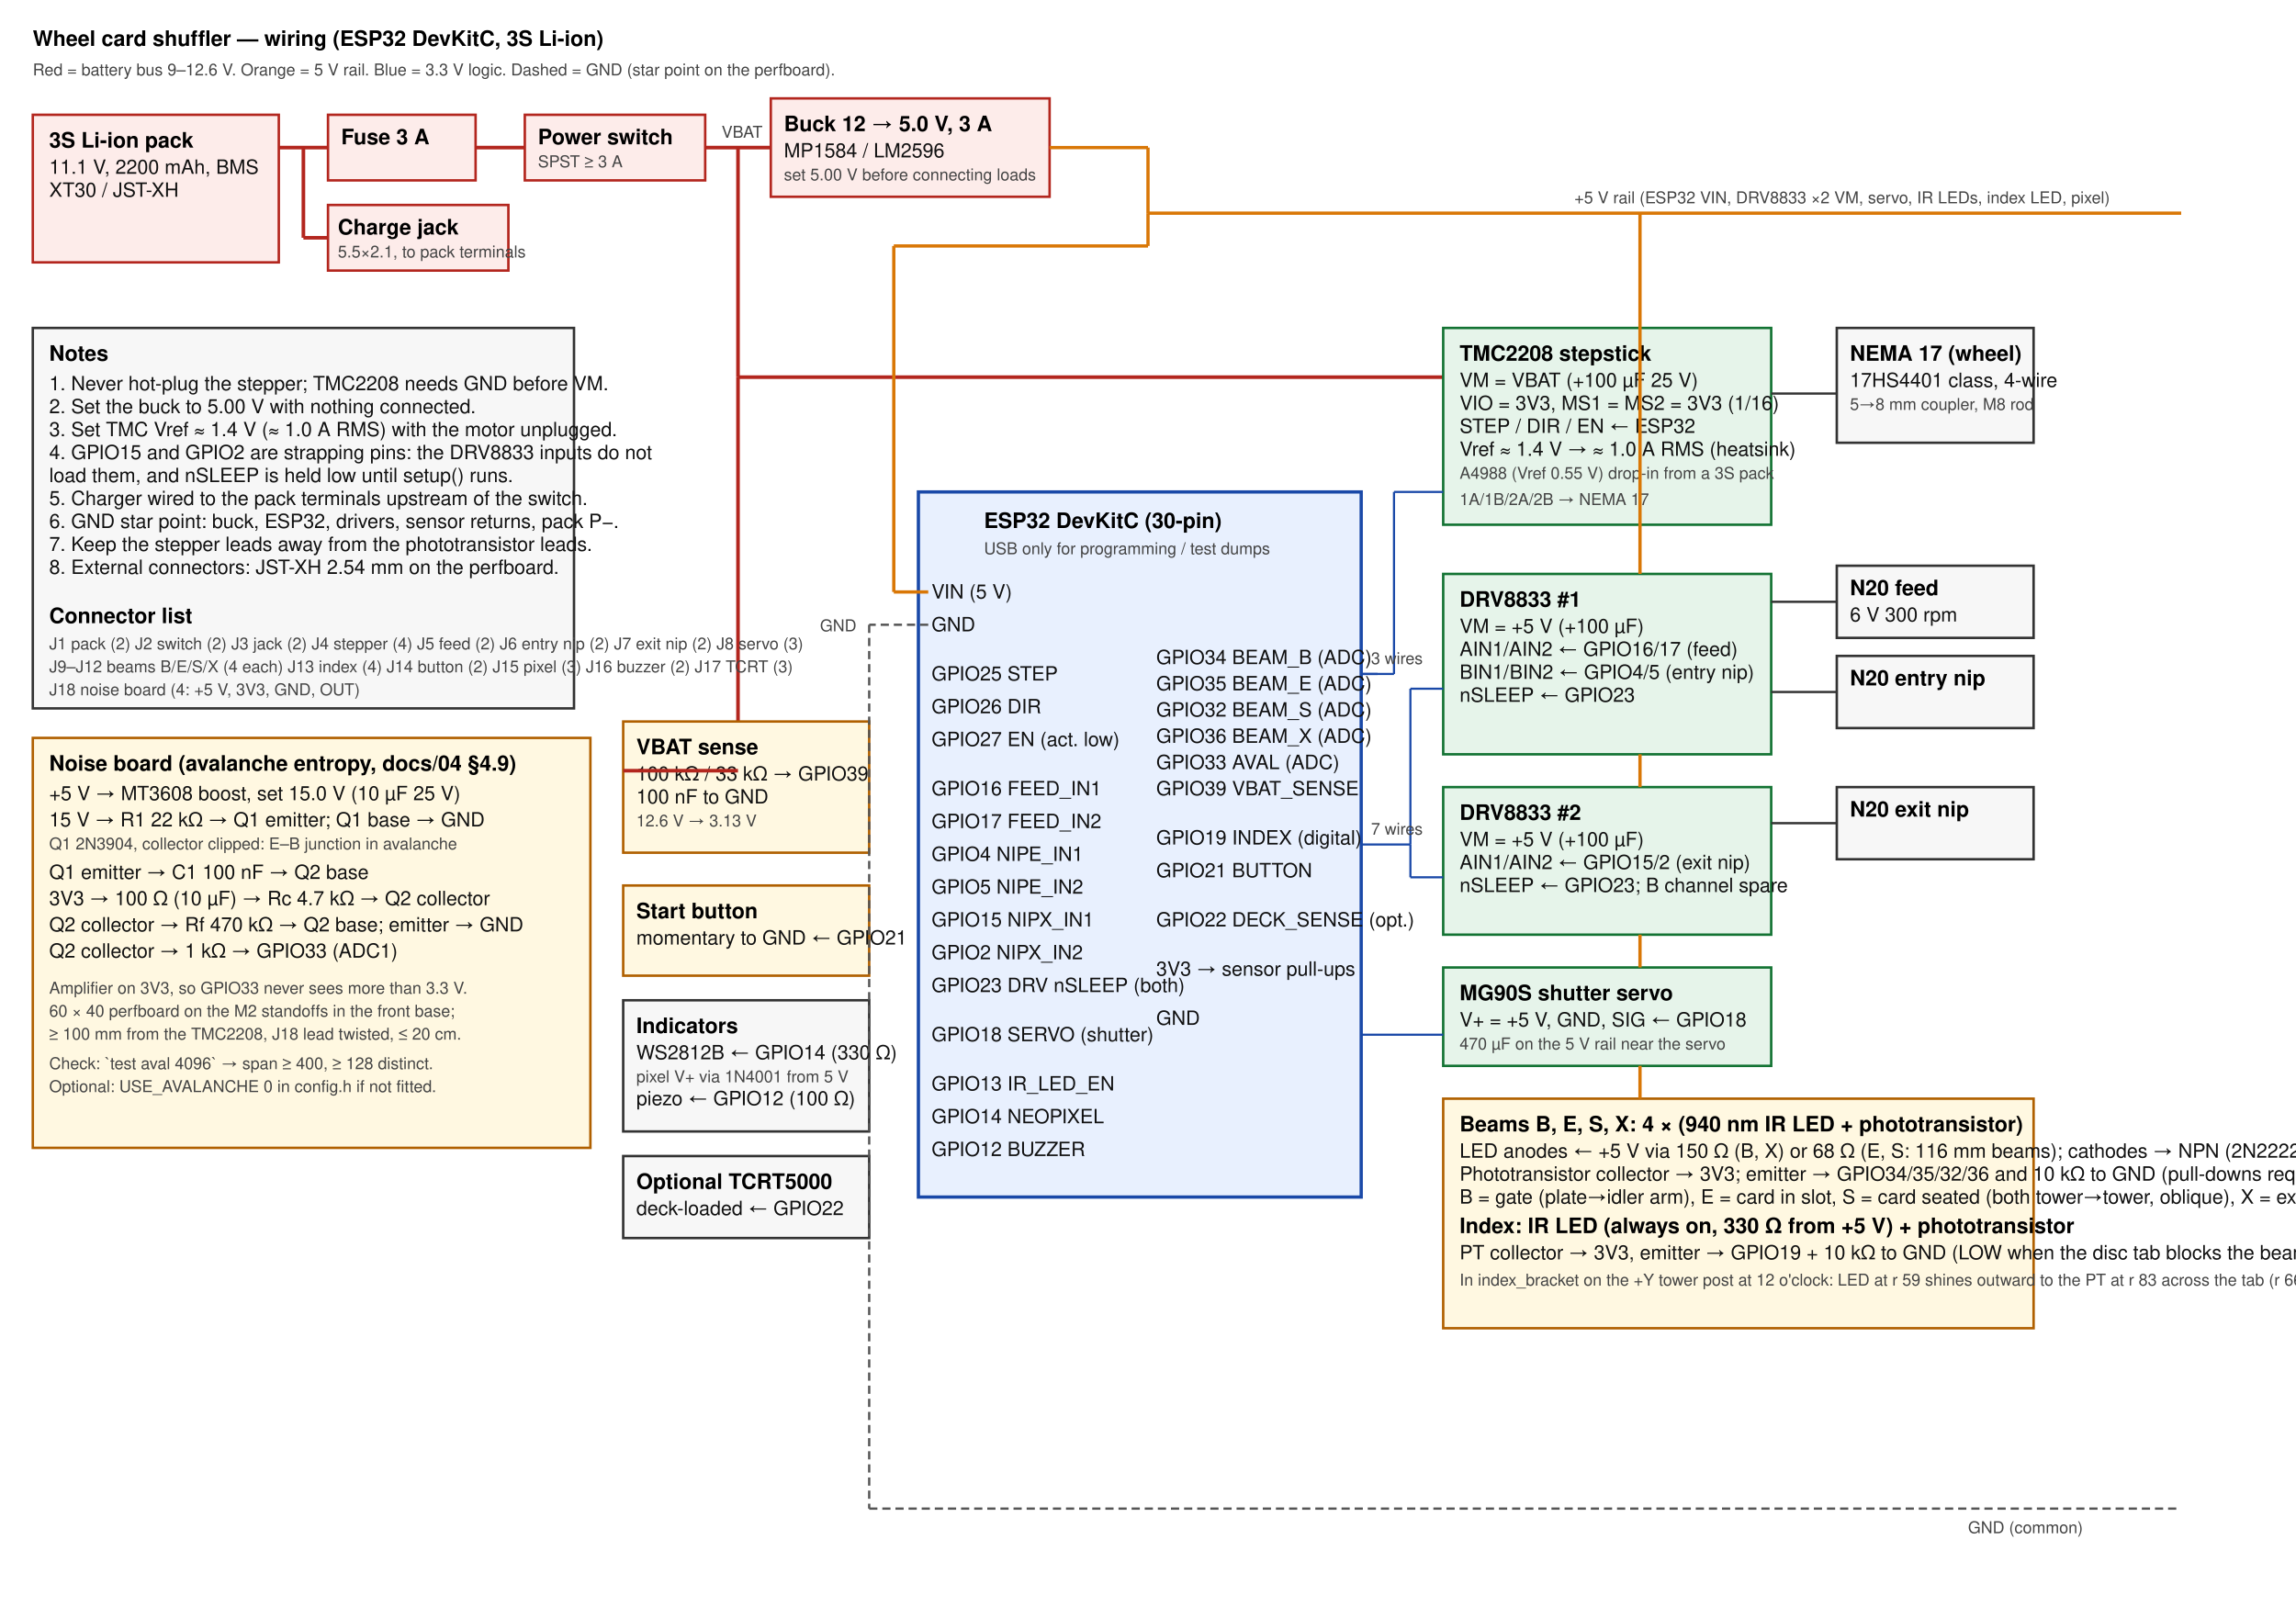
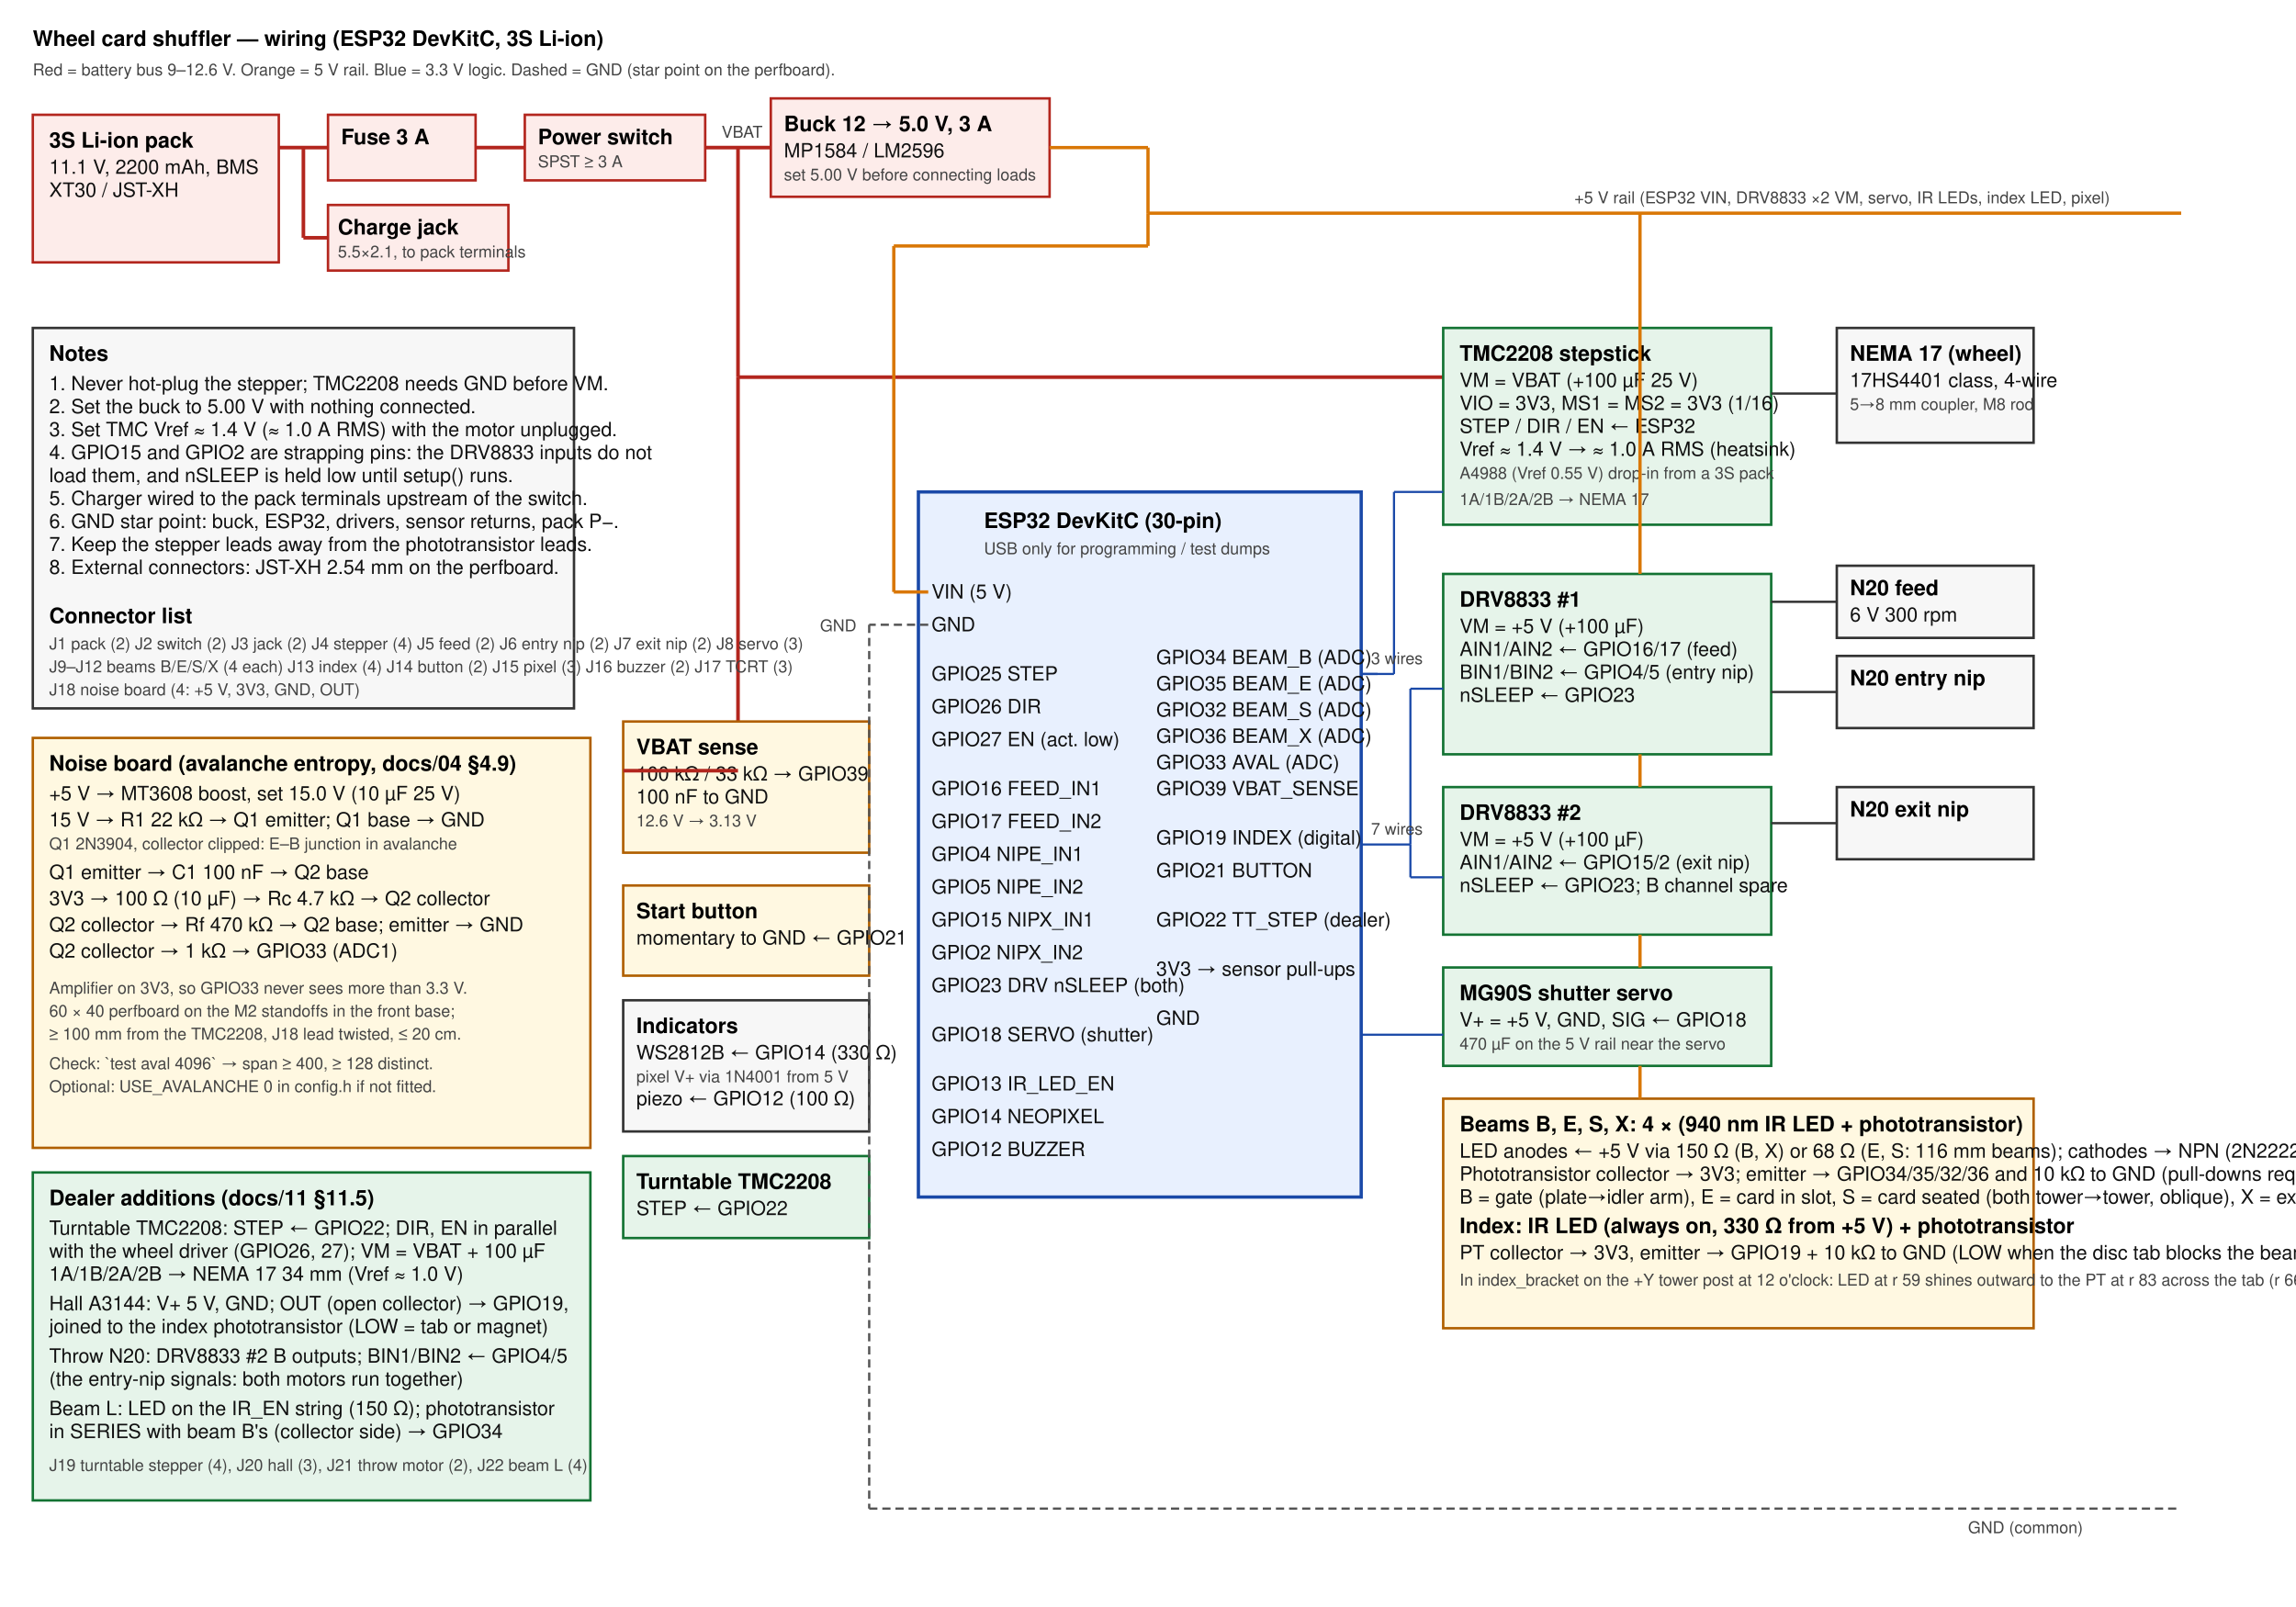
<svg xmlns="http://www.w3.org/2000/svg" width="1400" height="980" viewBox="0 0 1400 980" font-family="Helvetica, Arial, sans-serif" font-size="12">
  <style>
    .box { fill:#f7f7f7; stroke:#333; stroke-width:1.5; } .mcu { fill:#e8f0fe; stroke:#1a49a8; stroke-width:2; }
    .pwr { fill:#fdecea; stroke:#b3261e; stroke-width:1.5; } .drv { fill:#e6f4ea; stroke:#137333; stroke-width:1.5; } .sen { fill:#fff8e1; stroke:#b06000; stroke-width:1.5; }
    .t { fill:#111; } .h { font-weight:bold; font-size:13px; } .small { font-size:10px; fill:#444; }
    .vbat { stroke:#b3261e; stroke-width:2.2; fill:none; } .v5 { stroke:#d97706; stroke-width:2; fill:none; } .sig { stroke:#1a49a8; stroke-width:1.3; fill:none; } .gnd { stroke:#555; stroke-width:1.4; fill:none; stroke-dasharray:5,3; } .net { stroke:#333; stroke-width:1.4; fill:none; }
  </style>
  <text x="20" y="28" class="h" font-size="18">Wheel card shuffler — wiring (ESP32 DevKitC, 3S Li-ion)</text>
  <text x="20" y="46" class="small">Red = battery bus 9–12.6 V. Orange = 5 V rail. Blue = 3.3 V logic. Dashed = GND (star point on the perfboard).</text>
  <rect x="20" y="70" width="150" height="90" class="pwr" />
  <text x="30" y="90" class="h">3S Li-ion pack</text>
  <text x="30" y="106" class="t">11.1 V, 2200 mAh, BMS</text>
  <text x="30" y="120" class="t">XT30 / JST-XH</text>
  <rect x="200" y="70" width="90" height="40" class="pwr" />
  <text x="208" y="88" class="h">Fuse 3 A</text>
  <rect x="320" y="70" width="110" height="40" class="pwr" />
  <text x="328" y="88" class="h">Power switch</text>
  <text x="328" y="102" class="small">SPST ≥ 3 A</text>
  <rect x="200" y="125" width="110" height="40" class="pwr" />
  <text x="206" y="143" class="h">Charge jack</text>
  <text x="206" y="157" class="small">5.5×2.1, to pack terminals</text>
  <rect x="470" y="60" width="170" height="60" class="pwr" />
  <text x="478" y="80" class="h">Buck 12 → 5.0 V, 3 A</text>
  <text x="478" y="96" class="t">MP1584 / LM2596</text>
  <text x="478" y="110" class="small">set 5.00 V before connecting loads</text>
  <line x1="170" y1="90" x2="200" y2="90" class="vbat" />
  <line x1="290" y1="90" x2="320" y2="90" class="vbat" />
  <line x1="430" y1="90" x2="470" y2="90" class="vbat" />
  <text x="440" y="84" class="small">VBAT</text>
  <line x1="185" y1="145" x2="200" y2="145" class="vbat" />
  <line x1="185" y1="145" x2="185" y2="90" class="vbat" />
  <line x1="450" y1="90" x2="450" y2="230" class="vbat" />
  <line x1="450" y1="230" x2="880" y2="230" class="vbat" />
  <line x1="450" y1="230" x2="450" y2="470" class="vbat" />
  <line x1="640" y1="90" x2="700" y2="90" class="v5" />
  <line x1="700" y1="90" x2="700" y2="130" class="v5" />
  <line x1="700" y1="130" x2="1330" y2="130" class="v5" />
  <text x="960" y="124" class="small">+5 V rail (ESP32 VIN, DRV8833 ×2 VM, servo, IR LEDs, index LED, pixel)</text>
  <rect x="560" y="300" width="270" height="430" class="mcu" />
  <text x="600" y="322" class="h" font-size="15">ESP32 DevKitC (30-pin)</text>
  <text x="600" y="338" class="small">USB only for programming / test dumps</text>
  <g class="t">
    <text x="568" y="365">VIN (5 V)</text>
    <text x="568" y="385">GND</text>
    <text x="568" y="415">GPIO25  STEP</text>
    <text x="568" y="435">GPIO26  DIR</text>
    <text x="568" y="455">GPIO27  EN (act. low)</text>
    <text x="568" y="485">GPIO16  FEED_IN1</text>
    <text x="568" y="505">GPIO17  FEED_IN2</text>
    <text x="568" y="525">GPIO4   NIPE_IN1</text>
    <text x="568" y="545">GPIO5   NIPE_IN2</text>
    <text x="568" y="565">GPIO15  NIPX_IN1</text>
    <text x="568" y="585">GPIO2   NIPX_IN2</text>
    <text x="568" y="605">GPIO23  DRV nSLEEP (both)</text>
    <text x="568" y="635">GPIO18  SERVO (shutter)</text>
    <text x="568" y="665">GPIO13  IR_LED_EN</text>
    <text x="568" y="685">GPIO14  NEOPIXEL</text>
    <text x="568" y="705">GPIO12  BUZZER</text>
  </g>
  <g class="t">
    <text x="705" y="405">GPIO34  BEAM_B (ADC)</text>
    <text x="705" y="421">GPIO35  BEAM_E (ADC)</text>
    <text x="705" y="437">GPIO32  BEAM_S (ADC)</text>
    <text x="705" y="453">GPIO36  BEAM_X (ADC)</text>
    <text x="705" y="469">GPIO33  AVAL (ADC)</text>
    <text x="705" y="485">GPIO39  VBAT_SENSE</text>
    <text x="705" y="515">GPIO19  INDEX (digital)</text>
    <text x="705" y="535">GPIO21  BUTTON</text>
-     <text x="705" y="565">GPIO22  DECK_SENSE (opt.)</text>
+     <text x="705" y="565">GPIO22  TT_STEP (dealer)</text>
    <text x="705" y="595">3V3 → sensor pull-ups</text>
    <text x="705" y="625">GND</text>
  </g>
  <line x1="700" y1="130" x2="700" y2="150" class="v5" />
  <line x1="700" y1="150" x2="545" y2="150" class="v5" />
  <line x1="545" y1="150" x2="545" y2="361" class="v5" />
  <line x1="545" y1="361" x2="566" y2="361" class="v5" />
  <line x1="566" y1="381" x2="530" y2="381" class="gnd" />
  <text x="500" y="385" class="small">GND</text>
  <rect x="880" y="200" width="200" height="120" class="drv" />
  <text x="890" y="220" class="h">TMC2208 stepstick</text>
  <text x="890" y="236" class="t">VM = VBAT (+100 µF 25 V)</text>
  <text x="890" y="250" class="t">VIO = 3V3, MS1 = MS2 = 3V3 (1/16)</text>
  <text x="890" y="264" class="t">STEP / DIR / EN ← ESP32</text>
  <text x="890" y="278" class="t">Vref ≈ 1.4 V → ≈ 1.0 A RMS (heatsink)</text>
  <text x="890" y="292" class="small">A4988 (Vref 0.55 V) drop-in from a 3S pack</text>
  <text x="890" y="308" class="small">1A/1B/2A/2B → NEMA 17</text>
  <line x1="830" y1="411" x2="850" y2="411" class="sig" />
  <line x1="850" y1="411" x2="850" y2="300" class="sig" />
  <line x1="850" y1="300" x2="880" y2="300" class="sig" />
  <text x="836" y="405" class="small">3 wires</text>
  <rect x="1120" y="200" width="120" height="70" class="box" />
  <text x="1128" y="220" class="h">NEMA 17 (wheel)</text>
  <text x="1128" y="236" class="t">17HS4401 class, 4-wire</text>
  <text x="1128" y="250" class="small">5→8 mm coupler, M8 rod</text>
  <line x1="1080" y1="240" x2="1120" y2="240" class="net" />
  <rect x="880" y="350" width="200" height="110" class="drv" />
  <text x="890" y="370" class="h">DRV8833 #1</text>
  <text x="890" y="386" class="t">VM = +5 V (+100 µF)</text>
  <text x="890" y="400" class="t">AIN1/AIN2 ← GPIO16/17 (feed)</text>
  <text x="890" y="414" class="t">BIN1/BIN2 ← GPIO4/5 (entry nip)</text>
  <text x="890" y="428" class="t">nSLEEP ← GPIO23</text>
  <rect x="880" y="480" width="200" height="90" class="drv" />
  <text x="890" y="500" class="h">DRV8833 #2</text>
  <text x="890" y="516" class="t">VM = +5 V (+100 µF)</text>
  <text x="890" y="530" class="t">AIN1/AIN2 ← GPIO15/2 (exit nip)</text>
  <text x="890" y="544" class="t">nSLEEP ← GPIO23; B channel spare</text>
  <line x1="1000" y1="130" x2="1000" y2="350" class="v5" />
  <line x1="1000" y1="460" x2="1000" y2="480" class="v5" />
  <line x1="830" y1="515" x2="860" y2="515" class="sig" />
  <line x1="860" y1="515" x2="860" y2="420" class="sig" />
  <line x1="860" y1="420" x2="880" y2="420" class="sig" />
  <line x1="860" y1="515" x2="860" y2="535" class="sig" />
  <line x1="860" y1="535" x2="880" y2="535" class="sig" />
  <text x="836" y="509" class="small">7 wires</text>
  <rect x="1120" y="345" width="120" height="44" class="box" />
  <text x="1128" y="363" class="h">N20 feed</text>
  <text x="1128" y="379" class="t">6 V 300 rpm</text>
  <rect x="1120" y="400" width="120" height="44" class="box" />
  <text x="1128" y="418" class="h">N20 entry nip</text>
  <rect x="1120" y="480" width="120" height="44" class="box" />
  <text x="1128" y="498" class="h">N20 exit nip</text>
  <line x1="1080" y1="367" x2="1120" y2="367" class="net" />
  <line x1="1080" y1="422" x2="1120" y2="422" class="net" />
  <line x1="1080" y1="502" x2="1120" y2="502" class="net" />
  <rect x="880" y="590" width="200" height="60" class="drv" />
  <text x="890" y="610" class="h">MG90S shutter servo</text>
  <text x="890" y="626" class="t">V+ = +5 V, GND, SIG ← GPIO18</text>
  <text x="890" y="640" class="small">470 µF on the 5 V rail near the servo</text>
  <line x1="1000" y1="570" x2="1000" y2="590" class="v5" />
  <line x1="830" y1="631" x2="880" y2="631" class="sig" />
  <rect x="880" y="670" width="360" height="140" class="sen" />
  <text x="890" y="690" class="h">Beams B, E, S, X: 4 × (940 nm IR LED + phototransistor)</text>
  <text x="890" y="706" class="t">LED anodes ← +5 V via 150 Ω (B, X) or 68 Ω (E, S: 116 mm beams); cathodes → NPN (2N2222), base ← GPIO13 via 470 Ω</text>
  <text x="890" y="720" class="t">Phototransistor collector → 3V3; emitter → GPIO34/35/32/36 and 10 kΩ to GND (pull-downs required)</text>
  <text x="890" y="734" class="t">B = gate (plate→idler arm), E = card in slot, S = card seated (both tower→tower, oblique), X = exit (chute→arm)</text>
  <text x="890" y="752" class="h">Index: IR LED (always on, 330 Ω from +5 V) + phototransistor</text>
  <text x="890" y="768" class="t">PT collector → 3V3, emitter → GPIO19 + 10 kΩ to GND (LOW when the disc tab blocks the beam)</text>
  <text x="890" y="784" class="small">In index_bracket on the +Y tower post at 12 o'clock: LED at r 59 shines outward to the PT at r 83 across the tab (r 66–76).</text>
  <line x1="830" y1="411" x2="840" y2="411" class="sig" />
  <line x1="1000" y1="650" x2="1000" y2="670" class="v5" />
  <rect x="380" y="440" width="150" height="80" class="sen" />
  <text x="388" y="460" class="h">VBAT sense</text>
  <text x="388" y="476" class="t">100 kΩ / 33 kΩ → GPIO39</text>
  <text x="388" y="490" class="t">100 nF to GND</text>
  <text x="388" y="504" class="small">12.6 V → 3.13 V</text>
  <line x1="450" y1="470" x2="380" y2="470" class="vbat" />
  <rect x="380" y="540" width="150" height="55" class="sen" />
  <text x="388" y="560" class="h">Start button</text>
  <text x="388" y="576" class="t">momentary to GND ← GPIO21</text>
  <rect x="380" y="610" width="150" height="80" class="box" />
  <text x="388" y="630" class="h">Indicators</text>
  <text x="388" y="646" class="t">WS2812B ← GPIO14 (330 Ω)</text>
  <text x="388" y="660" class="small">pixel V+ via 1N4001 from 5 V</text>
  <text x="388" y="674" class="t">piezo ← GPIO12 (100 Ω)</text>
-   <rect x="380" y="705" width="150" height="50" class="box" />
-   <text x="388" y="725" class="h">Optional TCRT5000</text>
-   <text x="388" y="741" class="t">deck-loaded ← GPIO22</text>
+   <rect x="380" y="705" width="150" height="50" class="drv" />
+   <text x="388" y="725" class="h">Turntable TMC2208</text>
+   <text x="388" y="741" class="t">STEP ← GPIO22</text>
  <rect x="20" y="200" width="330" height="232" class="box" />
  <text x="30" y="220" class="h">Notes</text>
  <text x="30" y="238" class="t">1. Never hot-plug the stepper; TMC2208 needs GND before VM.</text>
  <text x="30" y="252" class="t">2. Set the buck to 5.00 V with nothing connected.</text>
  <text x="30" y="266" class="t">3. Set TMC Vref ≈ 1.4 V (≈ 1.0 A RMS) with the motor unplugged.</text>
  <text x="30" y="280" class="t">4. GPIO15 and GPIO2 are strapping pins: the DRV8833 inputs do not</text>
  <text x="30" y="294" class="t">   load them, and nSLEEP is held low until setup() runs.</text>
  <text x="30" y="308" class="t">5. Charger wired to the pack terminals upstream of the switch.</text>
  <text x="30" y="322" class="t">6. GND star point: buck, ESP32, drivers, sensor returns, pack P−.</text>
  <text x="30" y="336" class="t">7. Keep the stepper leads away from the phototransistor leads.</text>
  <text x="30" y="350" class="t">8. External connectors: JST-XH 2.54 mm on the perfboard.</text>
  <text x="30" y="380" class="h">Connector list</text>
  <text x="30" y="396" class="small">J1 pack (2) J2 switch (2) J3 jack (2) J4 stepper (4) J5 feed (2) J6 entry nip (2) J7 exit nip (2) J8 servo (3)</text>
  <text x="30" y="410" class="small">J9–J12 beams B/E/S/X (4 each) J13 index (4) J14 button (2) J15 pixel (3) J16 buzzer (2) J17 TCRT (3)</text>
  <text x="30" y="424" class="small">J18 noise board (4: +5 V, 3V3, GND, OUT)</text>
  <rect x="20" y="450" width="340" height="250" class="sen" />
  <text x="30" y="470" class="h">Noise board (avalanche entropy, docs/04 §4.9)</text>
  <text x="30" y="488" class="t">+5 V → MT3608 boost, set 15.0 V (10 µF 25 V)</text>
  <text x="30" y="504" class="t">15 V → R1 22 kΩ → Q1 emitter; Q1 base → GND</text>
  <text x="30" y="518" class="small">Q1 2N3904, collector clipped: E–B junction in avalanche</text>
  <text x="30" y="536" class="t">Q1 emitter → C1 100 nF → Q2 base</text>
  <text x="30" y="552" class="t">3V3 → 100 Ω (10 µF) → Rc 4.7 kΩ → Q2 collector</text>
  <text x="30" y="568" class="t">Q2 collector → Rf 470 kΩ → Q2 base; emitter → GND</text>
  <text x="30" y="584" class="t">Q2 collector → 1 kΩ → GPIO33 (ADC1)</text>
  <text x="30" y="606" class="small">Amplifier on 3V3, so GPIO33 never sees more than 3.3 V.</text>
  <text x="30" y="620" class="small">60 × 40 perfboard on the M2 standoffs in the front base;</text>
  <text x="30" y="634" class="small">≥ 100 mm from the TMC2208, J18 lead twisted, ≤ 20 cm.</text>
  <text x="30" y="652" class="small">Check: `test aval 4096` → span ≥ 400, ≥ 128 distinct.</text>
  <text x="30" y="666" class="small">Optional: USE_AVALANCHE 0 in config.h if not fitted.</text>
+   <rect x="20" y="715" width="340" height="200" class="drv" />
+   <text x="30" y="735" class="h">Dealer additions (docs/11 §11.5)</text>
+   <text x="30" y="753" class="t">Turntable TMC2208: STEP ← GPIO22; DIR, EN in parallel</text>
+   <text x="30" y="767" class="t">   with the wheel driver (GPIO26, 27); VM = VBAT + 100 µF</text>
+   <text x="30" y="781" class="t">   1A/1B/2A/2B → NEMA 17 34 mm (Vref ≈ 1.0 V)</text>
+   <text x="30" y="799" class="t">Hall A3144: V+ 5 V, GND; OUT (open collector) → GPIO19,</text>
+   <text x="30" y="813" class="t">   joined to the index phototransistor (LOW = tab or magnet)</text>
+   <text x="30" y="831" class="t">Throw N20: DRV8833 #2 B outputs; BIN1/BIN2 ← GPIO4/5</text>
+   <text x="30" y="845" class="t">   (the entry-nip signals: both motors run together)</text>
+   <text x="30" y="863" class="t">Beam L: LED on the IR_EN string (150 Ω); phototransistor</text>
+   <text x="30" y="877" class="t">   in SERIES with beam B's (collector side) → GPIO34</text>
+   <text x="30" y="897" class="small">J19 turntable stepper (4), J20 hall (3), J21 throw motor (2), J22 beam L (4)</text>
  <line x1="530" y1="381" x2="530" y2="920" class="gnd" />
  <line x1="530" y1="920" x2="1330" y2="920" class="gnd" />
  <text x="1200" y="935" class="small">GND (common)</text>
</svg>
